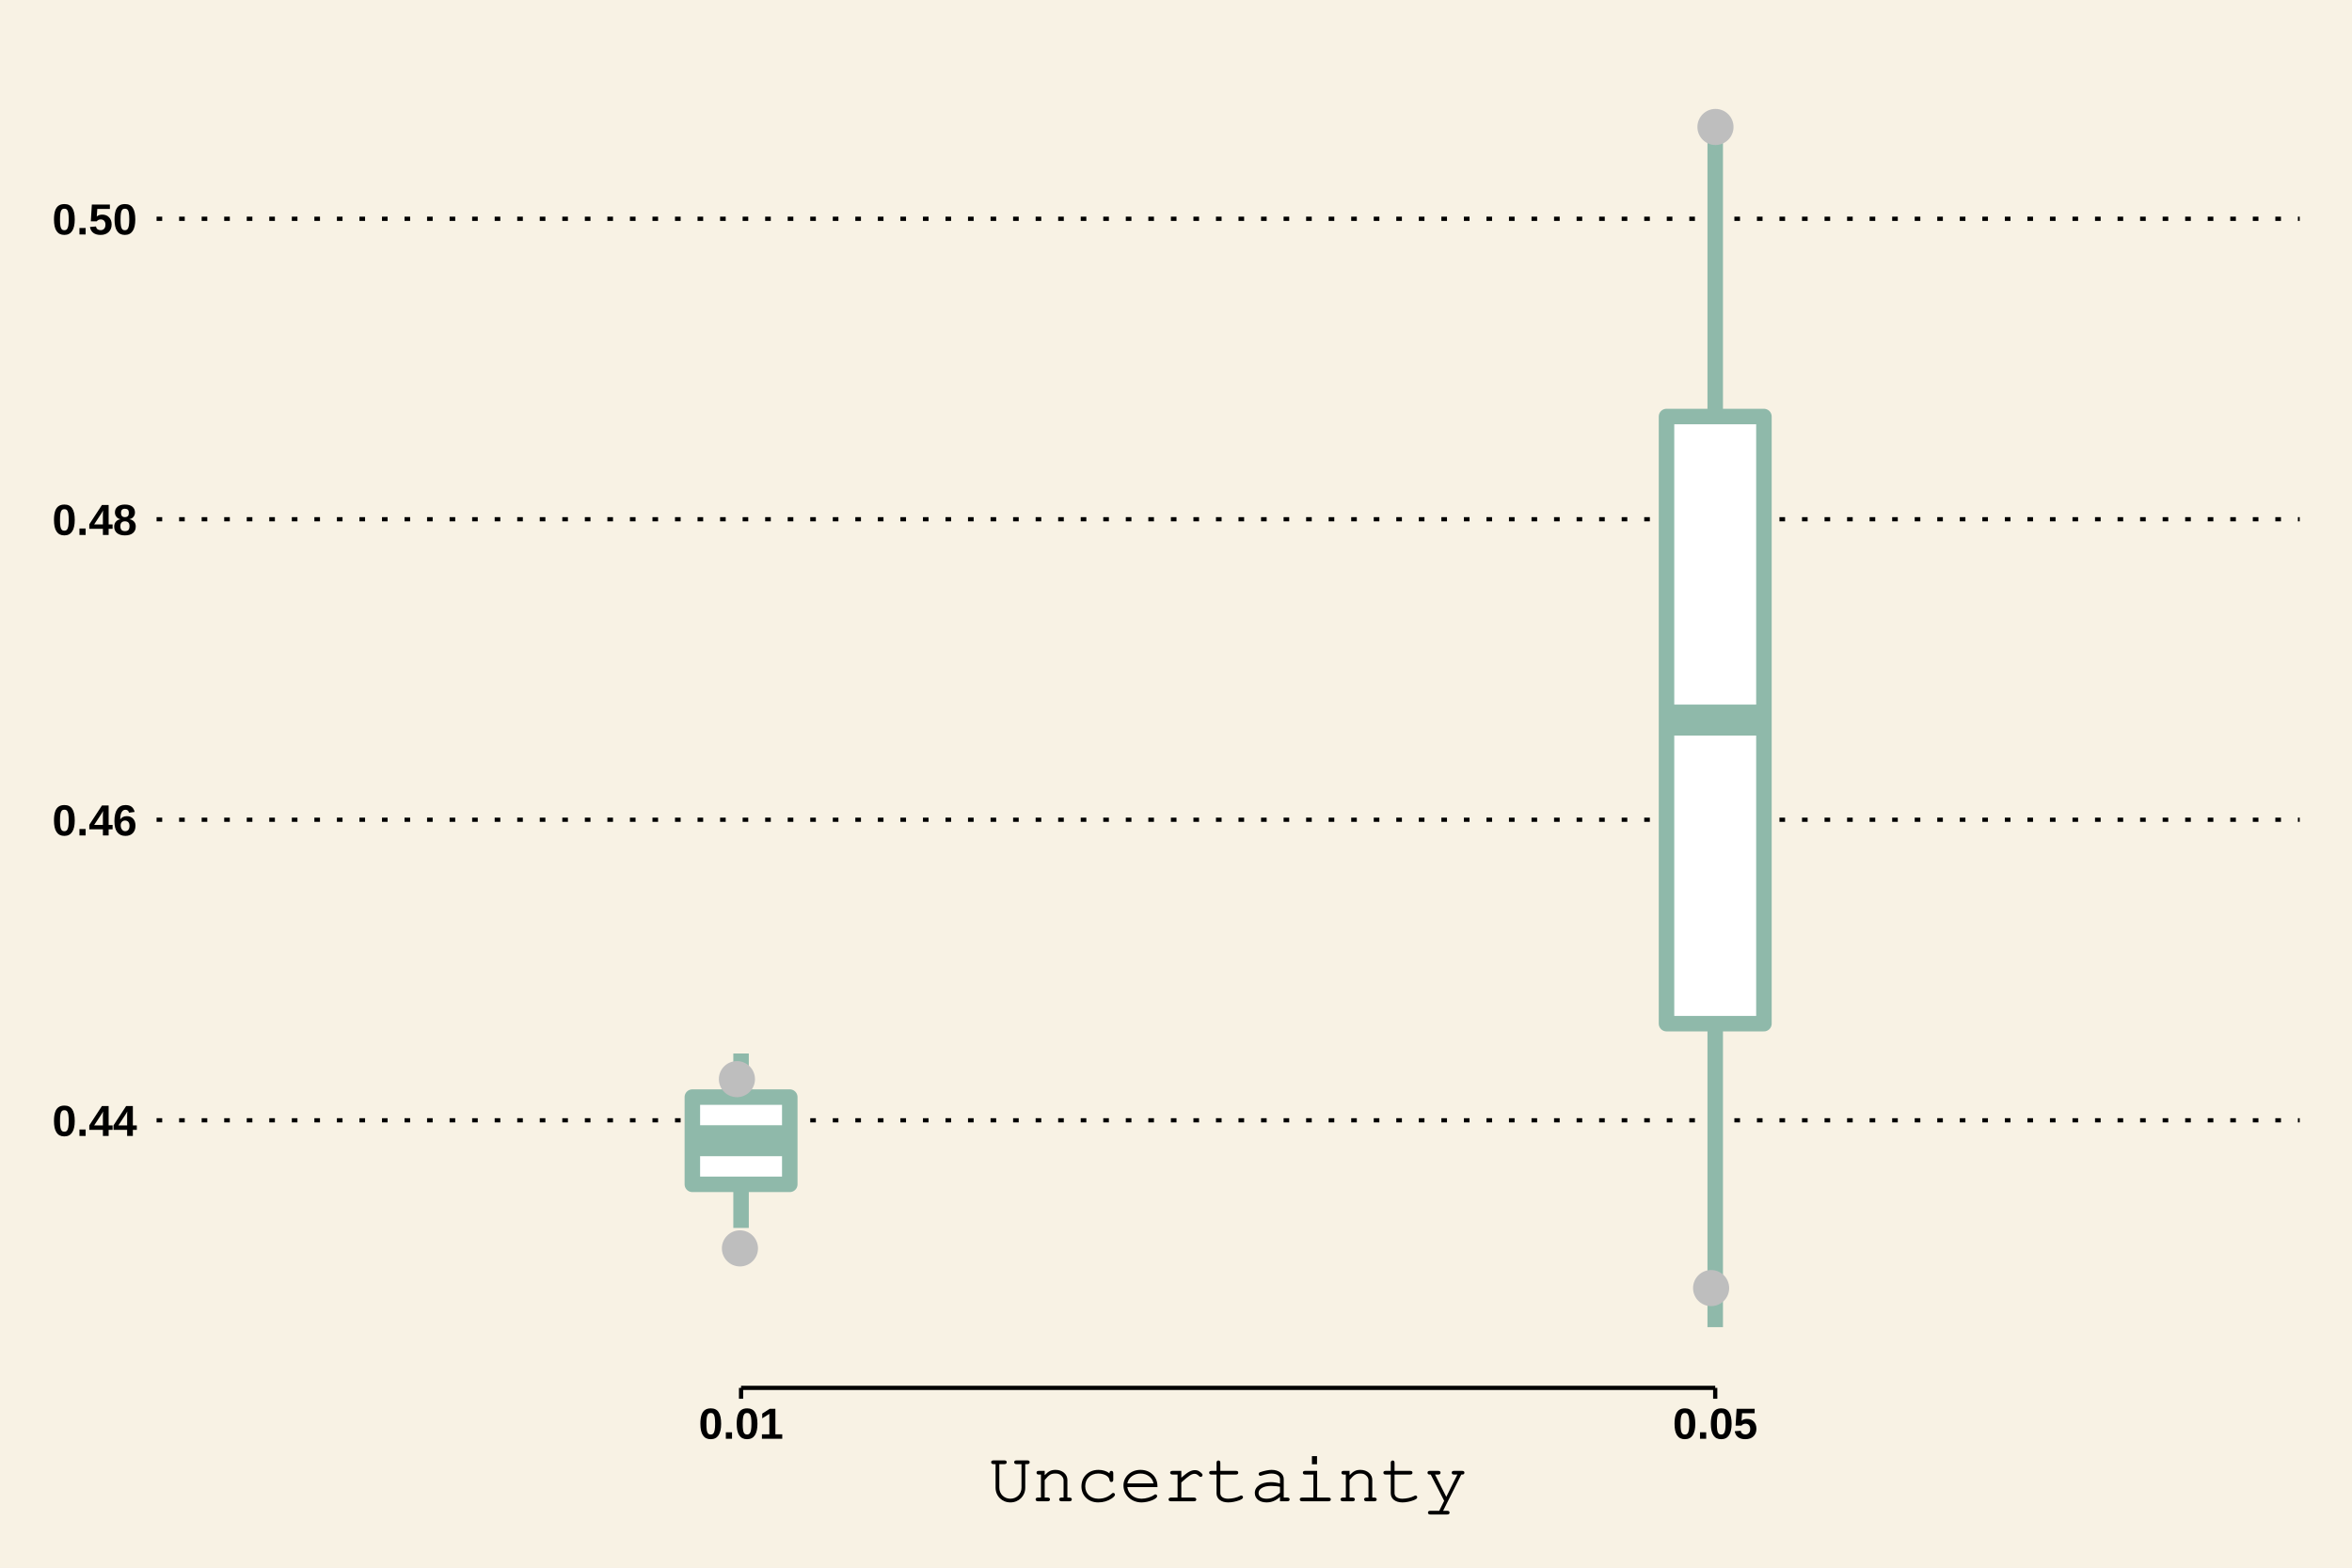
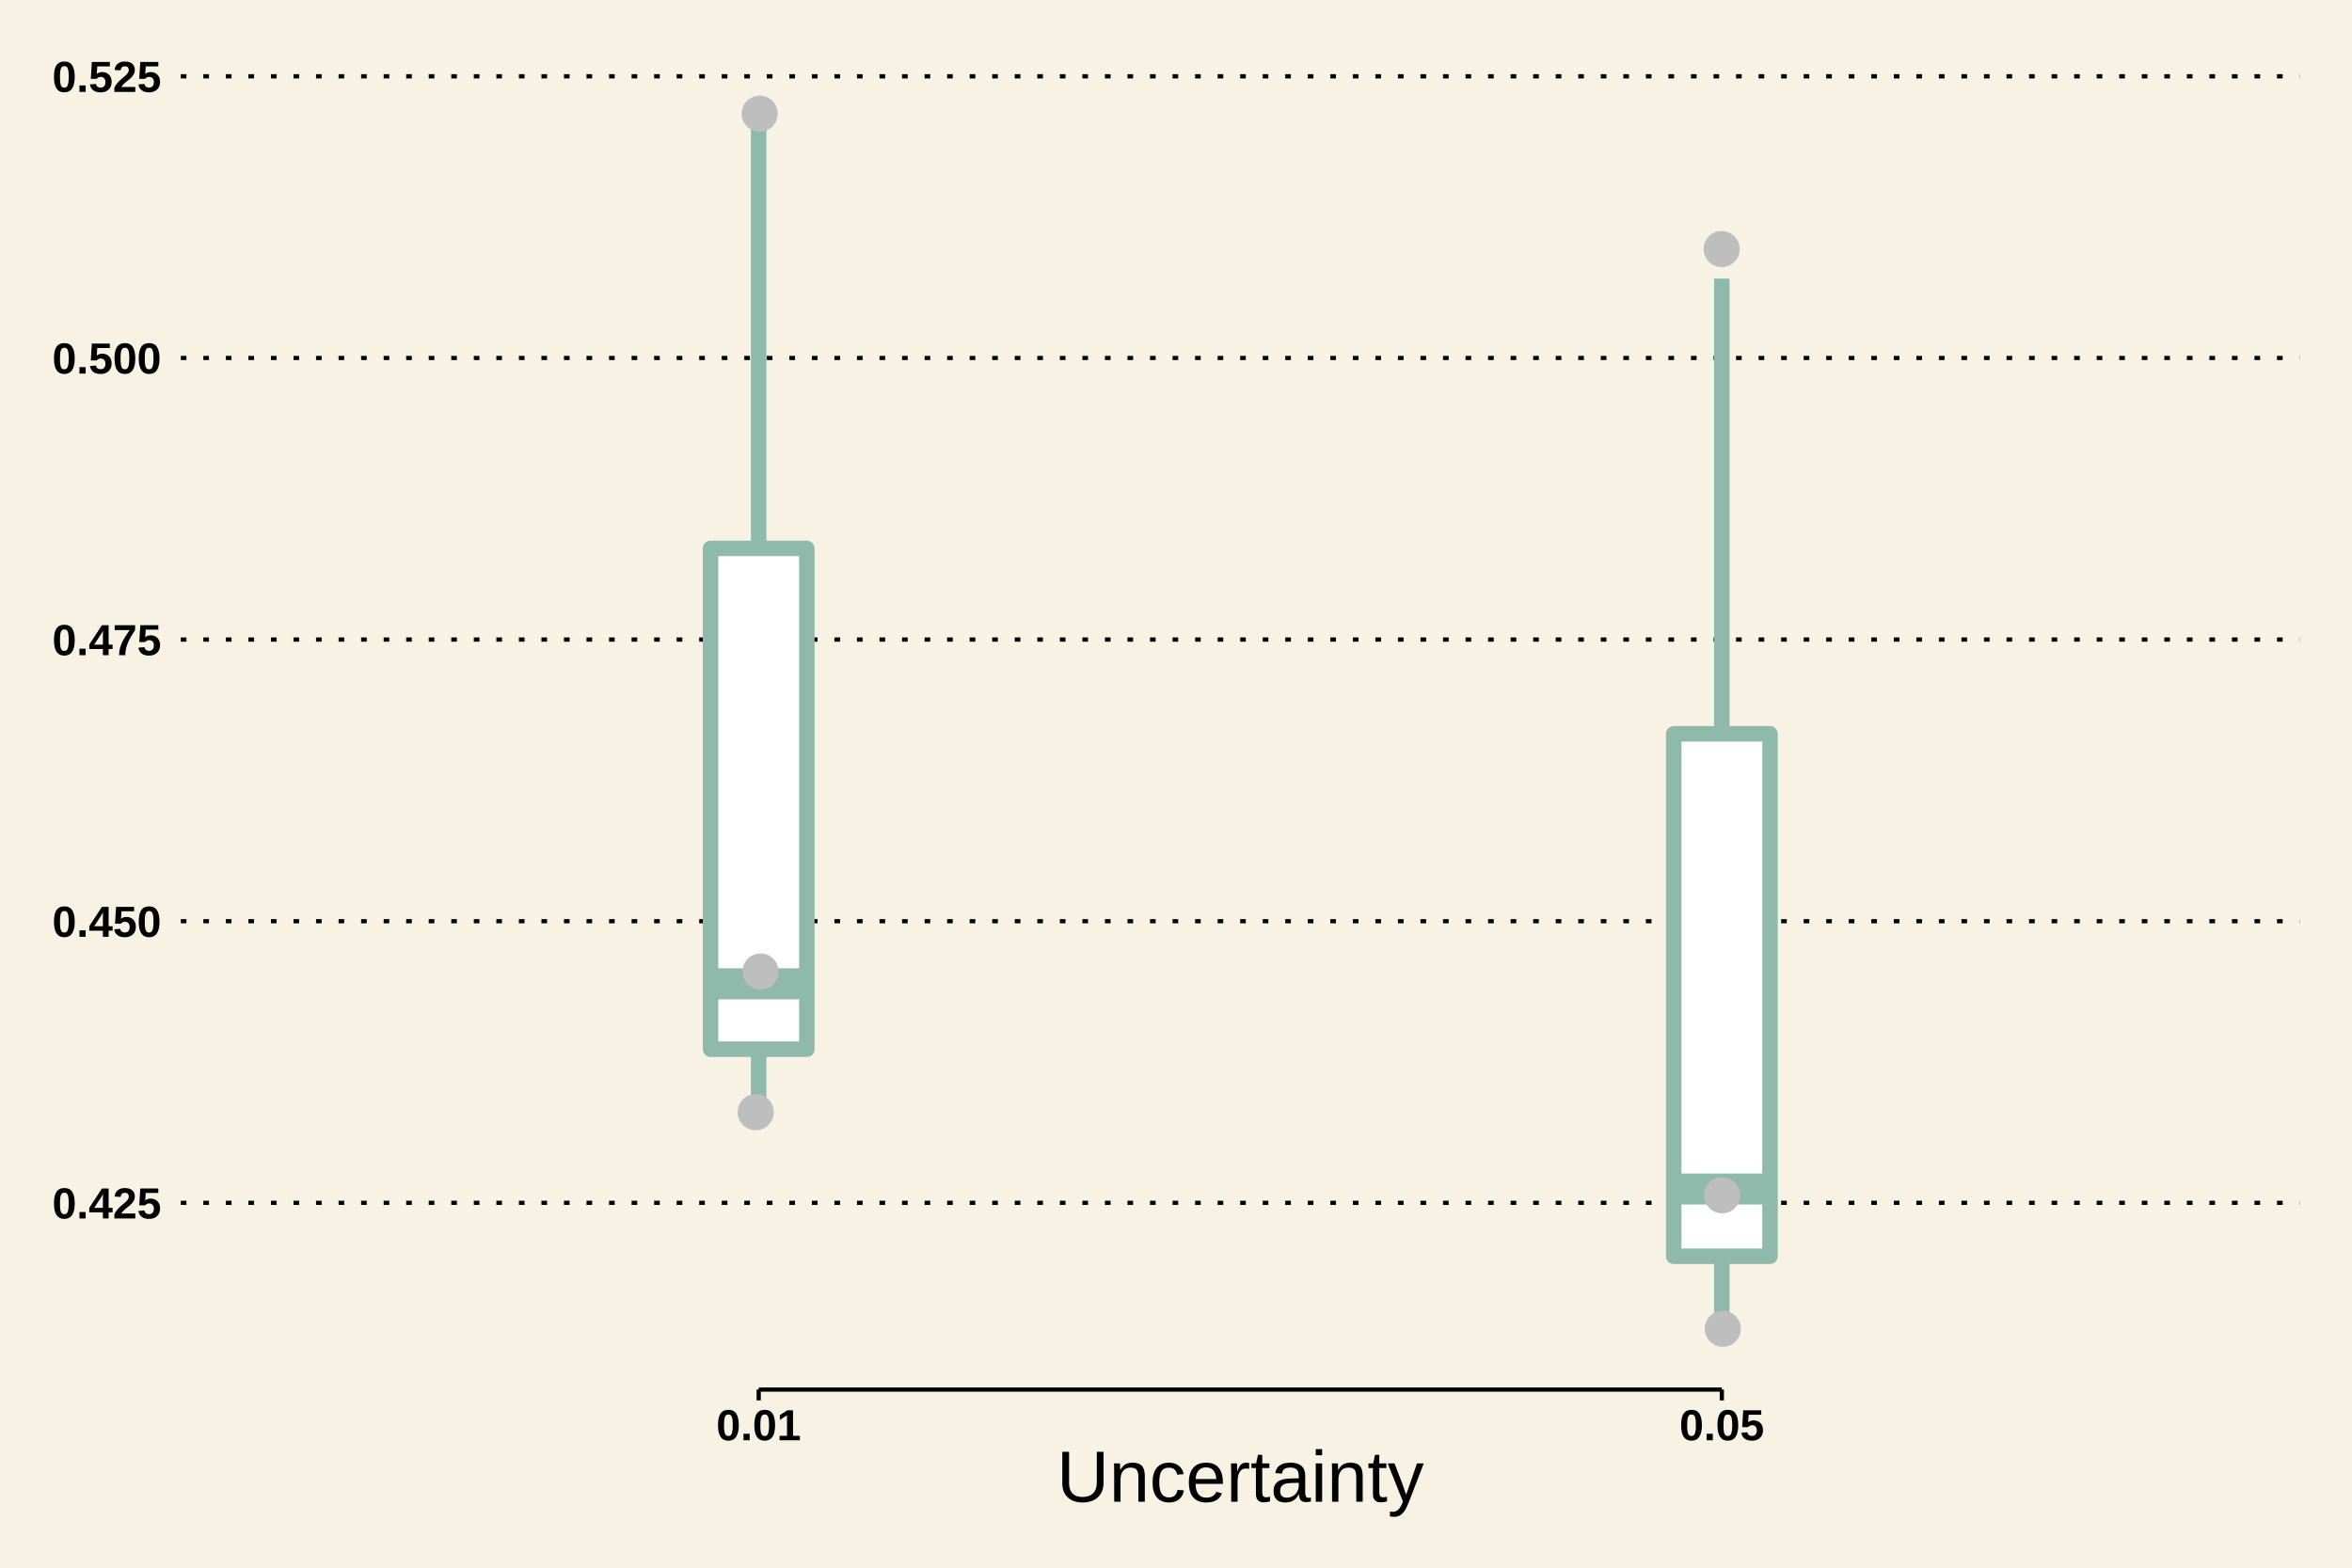
<svg xmlns="http://www.w3.org/2000/svg" class="svglite" width="648.00pt" height="432.00pt" viewBox="0 0 648.00 432.00">
  <defs>
    <style type="text/css">
    .svglite line, .svglite polyline, .svglite polygon, .svglite path, .svglite rect, .svglite circle {
      fill: none;
      stroke: #000000;
      stroke-linecap: round;
      stroke-linejoin: round;
      stroke-miterlimit: 10.00;
    }
+     .svglite text {
+       white-space: pre;
+     }
  </style>
  </defs>
  <rect width="100%" height="100%" style="stroke: none; fill: #F8F2E4;" />
  <defs>
    <clipPath id="cpMC4wMHw2NDguMDB8MC4wMHw0MzIuMDA=">
      <rect x="0.00" y="0.00" width="648.00" height="432.00" />
    </clipPath>
  </defs>
  <g clip-path="url(#cpMC4wMHw2NDguMDB8MC4wMHw0MzIuMDA=)">
-     <rect x="-0" y="0" width="648.00" height="432.00" style="stroke-width: 1.16; stroke: none; fill: #F8F2E4;" />
+     <rect x="0.00" y="0" width="648.00" height="432.00" style="stroke-width: 1.16; stroke: none; fill: #F8F2E4;" />
  </g>
  <defs>
-     <clipPath id="cpNDMuMTR8NjMzLjYwfDE0LjQwfDM4Mi40NQ==">
-       <rect x="43.14" y="14.40" width="590.46" height="368.05" />
+     <clipPath id="cpNDkuODF8NjMzLjYwfDE0LjQwfDM4Mi45MQ==">
+       <rect x="49.81" y="14.40" width="583.79" height="368.51" />
    </clipPath>
  </defs>
-   <g clip-path="url(#cpNDMuMTR8NjMzLjYwfDE0LjQwfDM4Mi40NQ==)">
-     <rect x="43.14" y="14.40" width="590.46" height="368.05" style="stroke-width: 1.16; stroke: none; fill: #F8F2E4;" />
-     <polyline points="43.14,308.71 633.60,308.71 " style="stroke-width: 1.16; stroke-dasharray: 1.55,4.66; stroke-linecap: butt;" />
-     <polyline points="43.14,225.90 633.60,225.90 " style="stroke-width: 1.16; stroke-dasharray: 1.55,4.66; stroke-linecap: butt;" />
-     <polyline points="43.14,143.09 633.60,143.09 " style="stroke-width: 1.16; stroke-dasharray: 1.55,4.66; stroke-linecap: butt;" />
-     <polyline points="43.14,60.29 633.60,60.29 " style="stroke-width: 1.16; stroke-dasharray: 1.55,4.66; stroke-linecap: butt;" />
-     <line x1="204.17" y1="302.32" x2="204.17" y2="290.31" style="stroke-width: 4.27; stroke: #8FB9AA; stroke-linecap: butt;" />
-     <line x1="204.17" y1="326.36" x2="204.17" y2="338.37" style="stroke-width: 4.27; stroke: #8FB9AA; stroke-linecap: butt;" />
-     <polygon points="190.75,302.32 190.75,326.36 217.59,326.36 217.59,302.32 190.75,302.32 " style="stroke-width: 4.27; stroke: #8FB9AA; fill: #FFFFFF;" />
-     <line x1="190.75" y1="314.34" x2="217.59" y2="314.34" style="stroke-width: 8.54; stroke: #8FB9AA; stroke-linecap: butt;" />
-     <line x1="472.56" y1="114.78" x2="472.56" y2="31.13" style="stroke-width: 4.27; stroke: #8FB9AA; stroke-linecap: butt;" />
-     <line x1="472.56" y1="282.08" x2="472.56" y2="365.72" style="stroke-width: 4.27; stroke: #8FB9AA; stroke-linecap: butt;" />
-     <polygon points="459.14,114.78 459.14,282.08 485.98,282.08 485.98,114.78 459.14,114.78 " style="stroke-width: 4.27; stroke: #8FB9AA; fill: #FFFFFF;" />
-     <line x1="459.14" y1="198.43" x2="485.98" y2="198.43" style="stroke-width: 8.54; stroke: #8FB9AA; stroke-linecap: butt;" />
-     <circle cx="203.03" cy="297.37" r="4.62" style="stroke-width: 0.71; stroke: #BEBEBE; fill: #BEBEBE;" />
-     <circle cx="203.86" cy="344.01" r="4.62" style="stroke-width: 0.71; stroke: #BEBEBE; fill: #BEBEBE;" />
-     <circle cx="471.43" cy="354.95" r="4.62" style="stroke-width: 0.71; stroke: #BEBEBE; fill: #BEBEBE;" />
-     <circle cx="472.63" cy="34.99" r="4.62" style="stroke-width: 0.71; stroke: #BEBEBE; fill: #BEBEBE;" />
-     <rect x="43.14" y="14.40" width="590.46" height="368.05" style="stroke-width: 1.16; stroke: none;" />
+   <g clip-path="url(#cpNDkuODF8NjMzLjYwfDE0LjQwfDM4Mi45MQ==)">
+     <rect x="49.81" y="14.40" width="583.79" height="368.51" style="stroke-width: 1.16; stroke: none; fill: #F8F2E4;" />
+     <polyline points="49.81,331.46 633.60,331.46 " style="stroke-width: 1.16; stroke-dasharray: 1.55,4.66; stroke-linecap: butt;" />
+     <polyline points="49.81,253.85 633.60,253.85 " style="stroke-width: 1.16; stroke-dasharray: 1.55,4.66; stroke-linecap: butt;" />
+     <polyline points="49.81,176.24 633.60,176.24 " style="stroke-width: 1.16; stroke-dasharray: 1.55,4.66; stroke-linecap: butt;" />
+     <polyline points="49.81,98.64 633.60,98.64 " style="stroke-width: 1.16; stroke-dasharray: 1.55,4.66; stroke-linecap: butt;" />
+     <polyline points="49.81,21.03 633.60,21.03 " style="stroke-width: 1.16; stroke-dasharray: 1.55,4.66; stroke-linecap: butt;" />
+     <line x1="209.03" y1="151.12" x2="209.03" y2="31.15" style="stroke-width: 4.27; stroke: #8FB9AA; stroke-linecap: butt;" />
+     <line x1="209.03" y1="289.12" x2="209.03" y2="307.14" style="stroke-width: 4.27; stroke: #8FB9AA; stroke-linecap: butt;" />
+     <polygon points="195.76,151.12 195.76,289.12 222.29,289.12 222.29,151.12 195.76,151.12 " style="stroke-width: 4.27; stroke: #8FB9AA; fill: #FFFFFF;" />
+     <line x1="195.76" y1="271.10" x2="222.29" y2="271.10" style="stroke-width: 8.54; stroke: #8FB9AA; stroke-linecap: butt;" />
+     <line x1="474.38" y1="202.21" x2="474.38" y2="76.77" style="stroke-width: 4.27; stroke: #8FB9AA; stroke-linecap: butt;" />
+     <line x1="474.38" y1="346.18" x2="474.38" y2="364.72" style="stroke-width: 4.27; stroke: #8FB9AA; stroke-linecap: butt;" />
+     <polygon points="461.12,202.21 461.12,346.18 487.65,346.18 487.65,202.21 461.12,202.21 " style="stroke-width: 4.27; stroke: #8FB9AA; fill: #FFFFFF;" />
+     <line x1="461.12" y1="327.64" x2="487.65" y2="327.64" style="stroke-width: 8.54; stroke: #8FB9AA; stroke-linecap: butt;" />
+     <circle cx="209.53" cy="267.71" r="4.62" style="stroke-width: 0.71; stroke: #BEBEBE; fill: #BEBEBE;" />
+     <circle cx="208.20" cy="306.47" r="4.62" style="stroke-width: 0.71; stroke: #BEBEBE; fill: #BEBEBE;" />
+     <circle cx="209.30" cy="31.33" r="4.62" style="stroke-width: 0.71; stroke: #BEBEBE; fill: #BEBEBE;" />
+     <circle cx="474.46" cy="329.38" r="4.62" style="stroke-width: 0.71; stroke: #BEBEBE; fill: #BEBEBE;" />
+     <circle cx="474.33" cy="68.64" r="4.62" style="stroke-width: 0.71; stroke: #BEBEBE; fill: #BEBEBE;" />
+     <circle cx="474.64" cy="366.16" r="4.62" style="stroke-width: 0.71; stroke: #BEBEBE; fill: #BEBEBE;" />
+     <rect x="49.81" y="14.40" width="583.79" height="368.51" style="stroke-width: 1.16; stroke: none;" />
  </g>
  <g clip-path="url(#cpMC4wMHw2NDguMDB8MC4wMHw0MzIuMDA=)">
-     <text x="37.76" y="313.03" text-anchor="end" style="font-size: 12.00px; font-weight: bold; font-family: Arial;" textLength="23.36px" lengthAdjust="spacingAndGlyphs">0.44</text>
-     <text x="37.76" y="230.22" text-anchor="end" style="font-size: 12.00px; font-weight: bold; font-family: Arial;" textLength="23.36px" lengthAdjust="spacingAndGlyphs">0.46</text>
-     <text x="37.76" y="147.41" text-anchor="end" style="font-size: 12.00px; font-weight: bold; font-family: Arial;" textLength="23.36px" lengthAdjust="spacingAndGlyphs">0.48</text>
-     <text x="37.76" y="64.61" text-anchor="end" style="font-size: 12.00px; font-weight: bold; font-family: Arial;" textLength="23.36px" lengthAdjust="spacingAndGlyphs">0.50</text>
-     <polyline points="204.17,382.45 472.56,382.45 " style="stroke-width: 1.16; stroke-linecap: butt;" />
-     <polyline points="204.17,385.44 204.17,382.45 " style="stroke-width: 1.16; stroke-linecap: butt;" />
-     <polyline points="472.56,385.44 472.56,382.45 " style="stroke-width: 1.16; stroke-linecap: butt;" />
-     <text x="204.17" y="396.47" text-anchor="middle" style="font-size: 12.00px; font-weight: bold; font-family: Arial;" textLength="23.36px" lengthAdjust="spacingAndGlyphs">0.01</text>
-     <text x="472.56" y="396.47" text-anchor="middle" style="font-size: 12.00px; font-weight: bold; font-family: Arial;" textLength="23.36px" lengthAdjust="spacingAndGlyphs">0.05</text>
-     <text x="338.37" y="413.70" text-anchor="middle" style="font-size: 20.00px; font-weight: 0; font-family: Courier;" textLength="132.03px" lengthAdjust="spacingAndGlyphs">Uncertainty</text>
+     <text x="44.43" y="335.76" text-anchor="end" style="font-size: 12.00px; font-weight: bold; font-family: &quot;Arial&quot;;" textLength="30.03px" lengthAdjust="spacingAndGlyphs">0.425</text>
+     <text x="44.43" y="258.15" text-anchor="end" style="font-size: 12.00px; font-weight: bold; font-family: &quot;Arial&quot;;" textLength="30.03px" lengthAdjust="spacingAndGlyphs">0.450</text>
+     <text x="44.43" y="180.54" text-anchor="end" style="font-size: 12.00px; font-weight: bold; font-family: &quot;Arial&quot;;" textLength="30.03px" lengthAdjust="spacingAndGlyphs">0.475</text>
+     <text x="44.43" y="102.93" text-anchor="end" style="font-size: 12.00px; font-weight: bold; font-family: &quot;Arial&quot;;" textLength="30.03px" lengthAdjust="spacingAndGlyphs">0.500</text>
+     <text x="44.43" y="25.33" text-anchor="end" style="font-size: 12.00px; font-weight: bold; font-family: &quot;Arial&quot;;" textLength="30.03px" lengthAdjust="spacingAndGlyphs">0.525</text>
+     <polyline points="209.03,382.91 474.38,382.91 " style="stroke-width: 1.16; stroke-linecap: butt;" />
+     <polyline points="209.03,385.90 209.03,382.91 " style="stroke-width: 1.16; stroke-linecap: butt;" />
+     <polyline points="474.38,385.90 474.38,382.91 " style="stroke-width: 1.16; stroke-linecap: butt;" />
+     <text x="209.03" y="396.88" text-anchor="middle" style="font-size: 12.00px; font-weight: bold; font-family: &quot;Arial&quot;;" textLength="23.36px" lengthAdjust="spacingAndGlyphs">0.01</text>
+     <text x="474.38" y="396.88" text-anchor="middle" style="font-size: 12.00px; font-weight: bold; font-family: &quot;Arial&quot;;" textLength="23.36px" lengthAdjust="spacingAndGlyphs">0.05</text>
+     <text x="341.71" y="413.83" text-anchor="middle" style="font-size: 20.00px; font-family: &quot;Arial&quot;;" textLength="132.03px" lengthAdjust="spacingAndGlyphs">Uncertainty</text>
  </g>
</svg>
